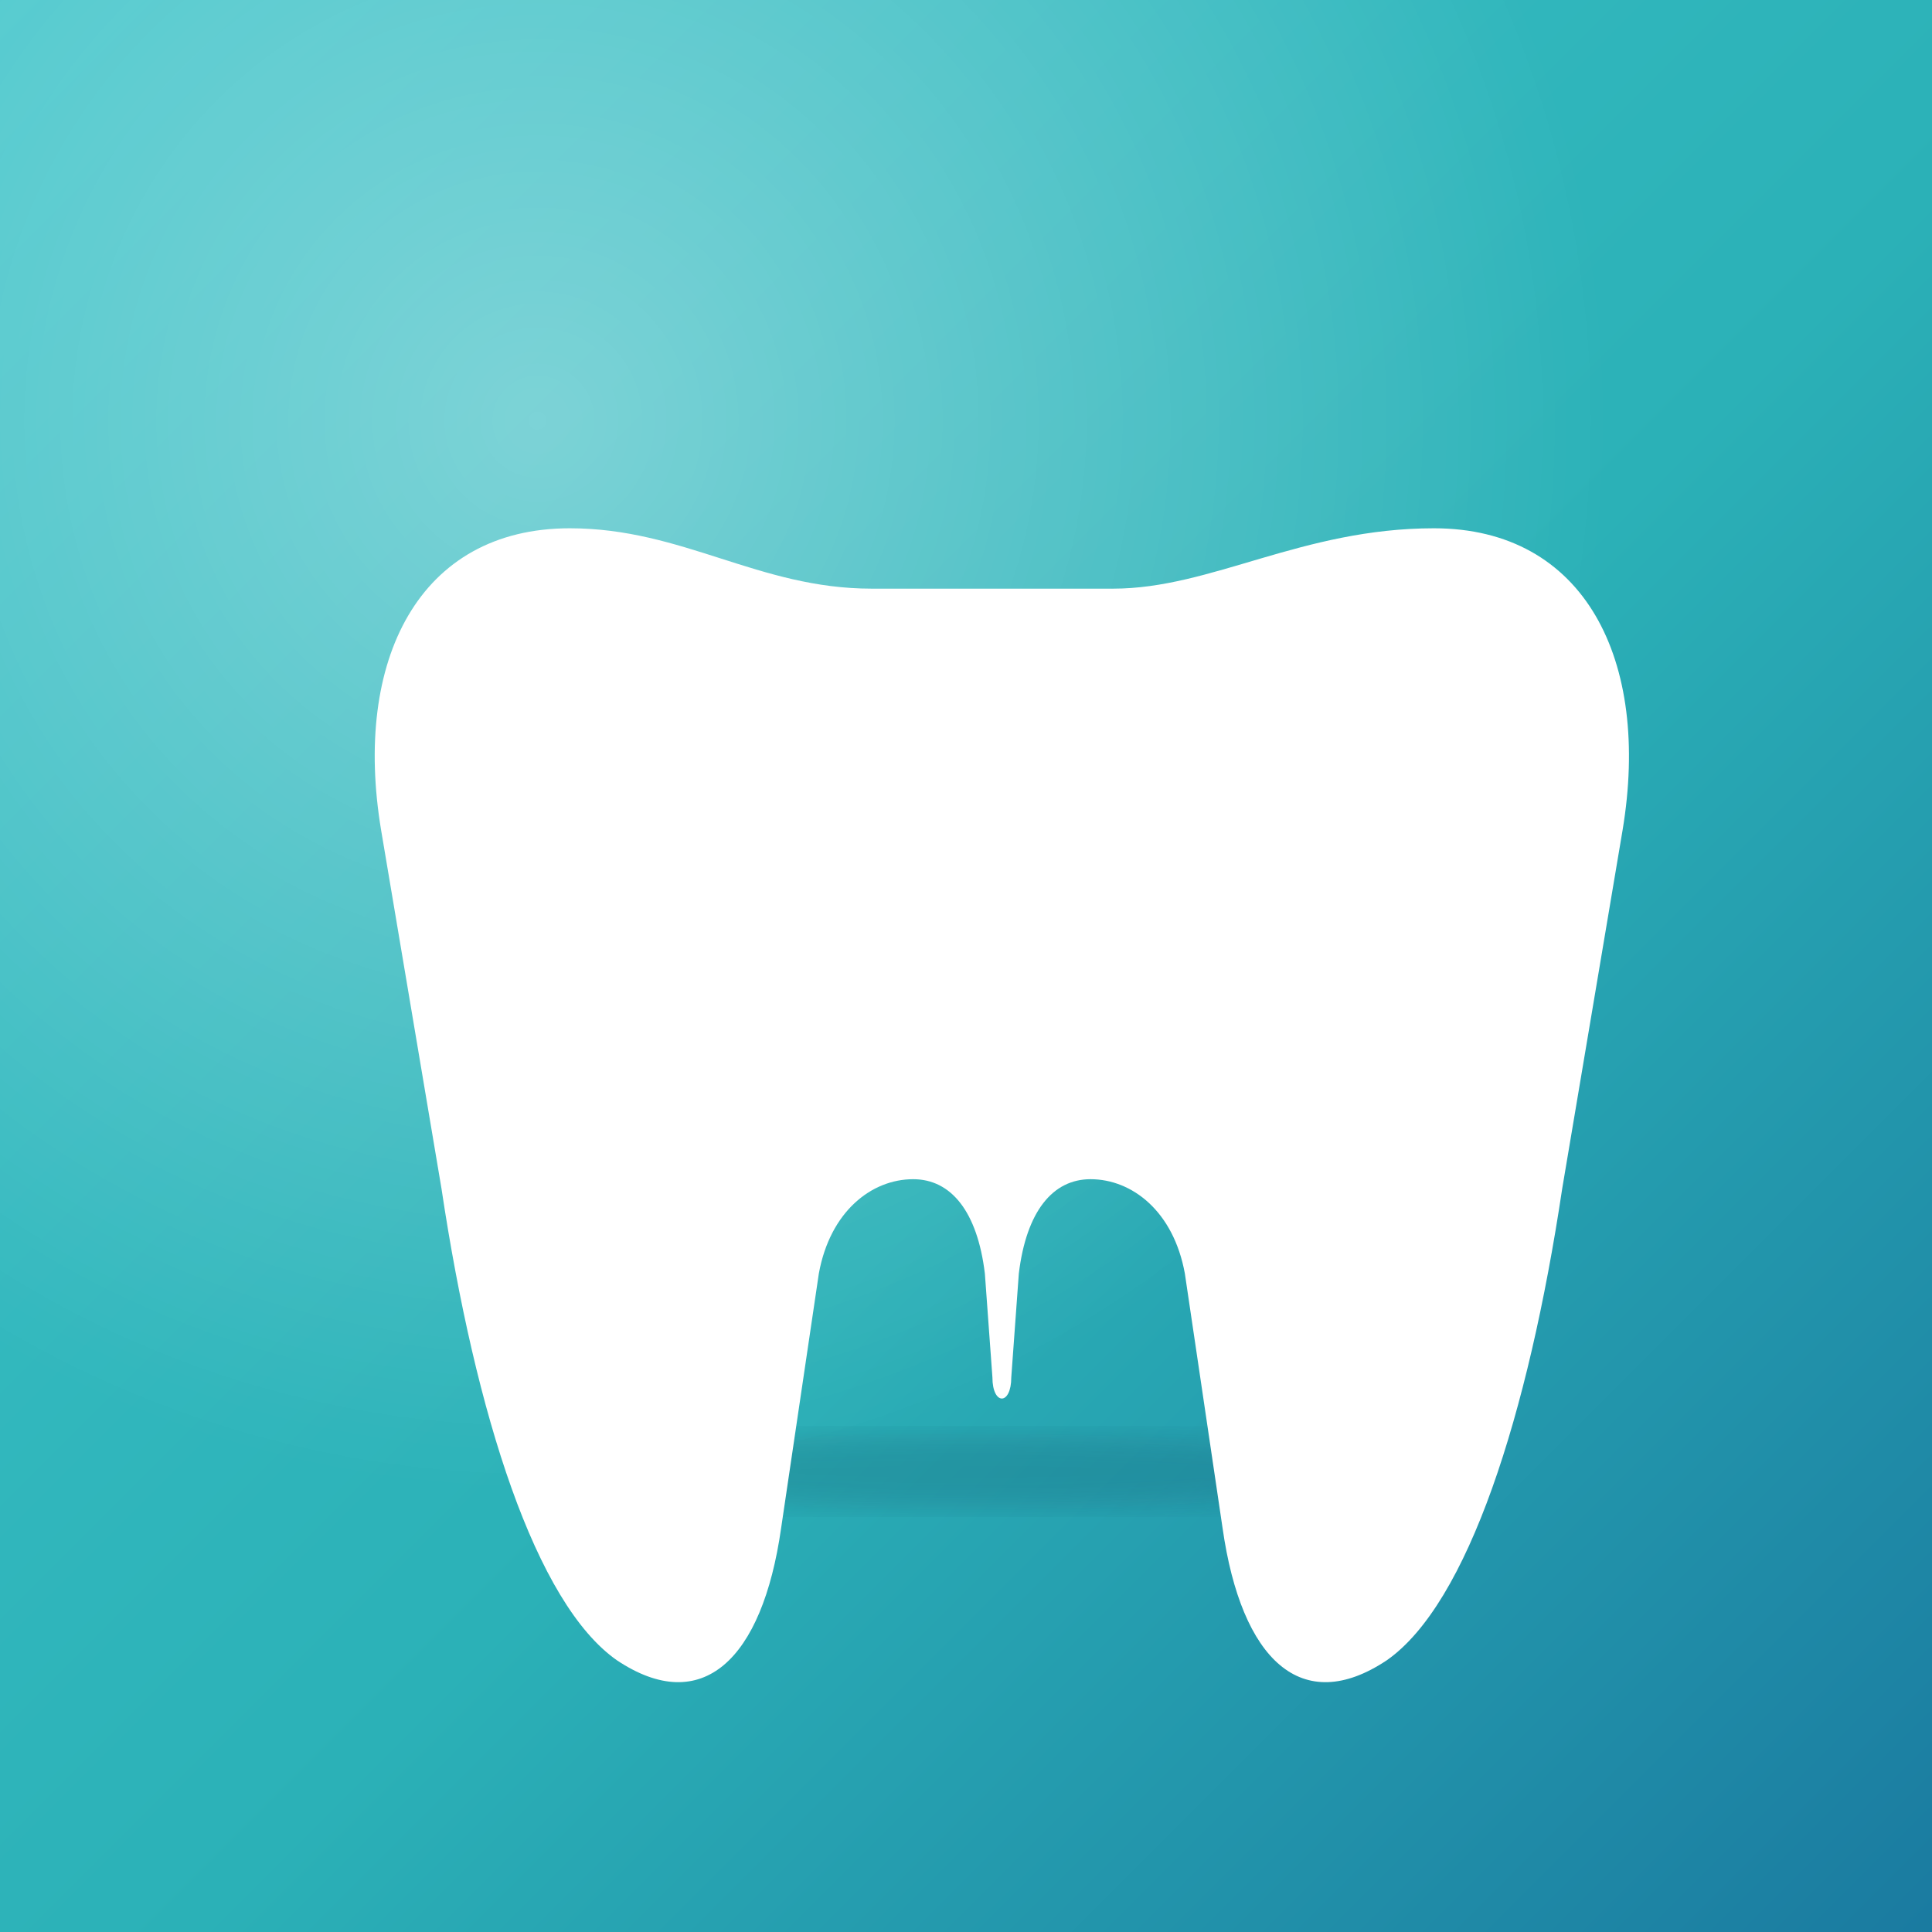
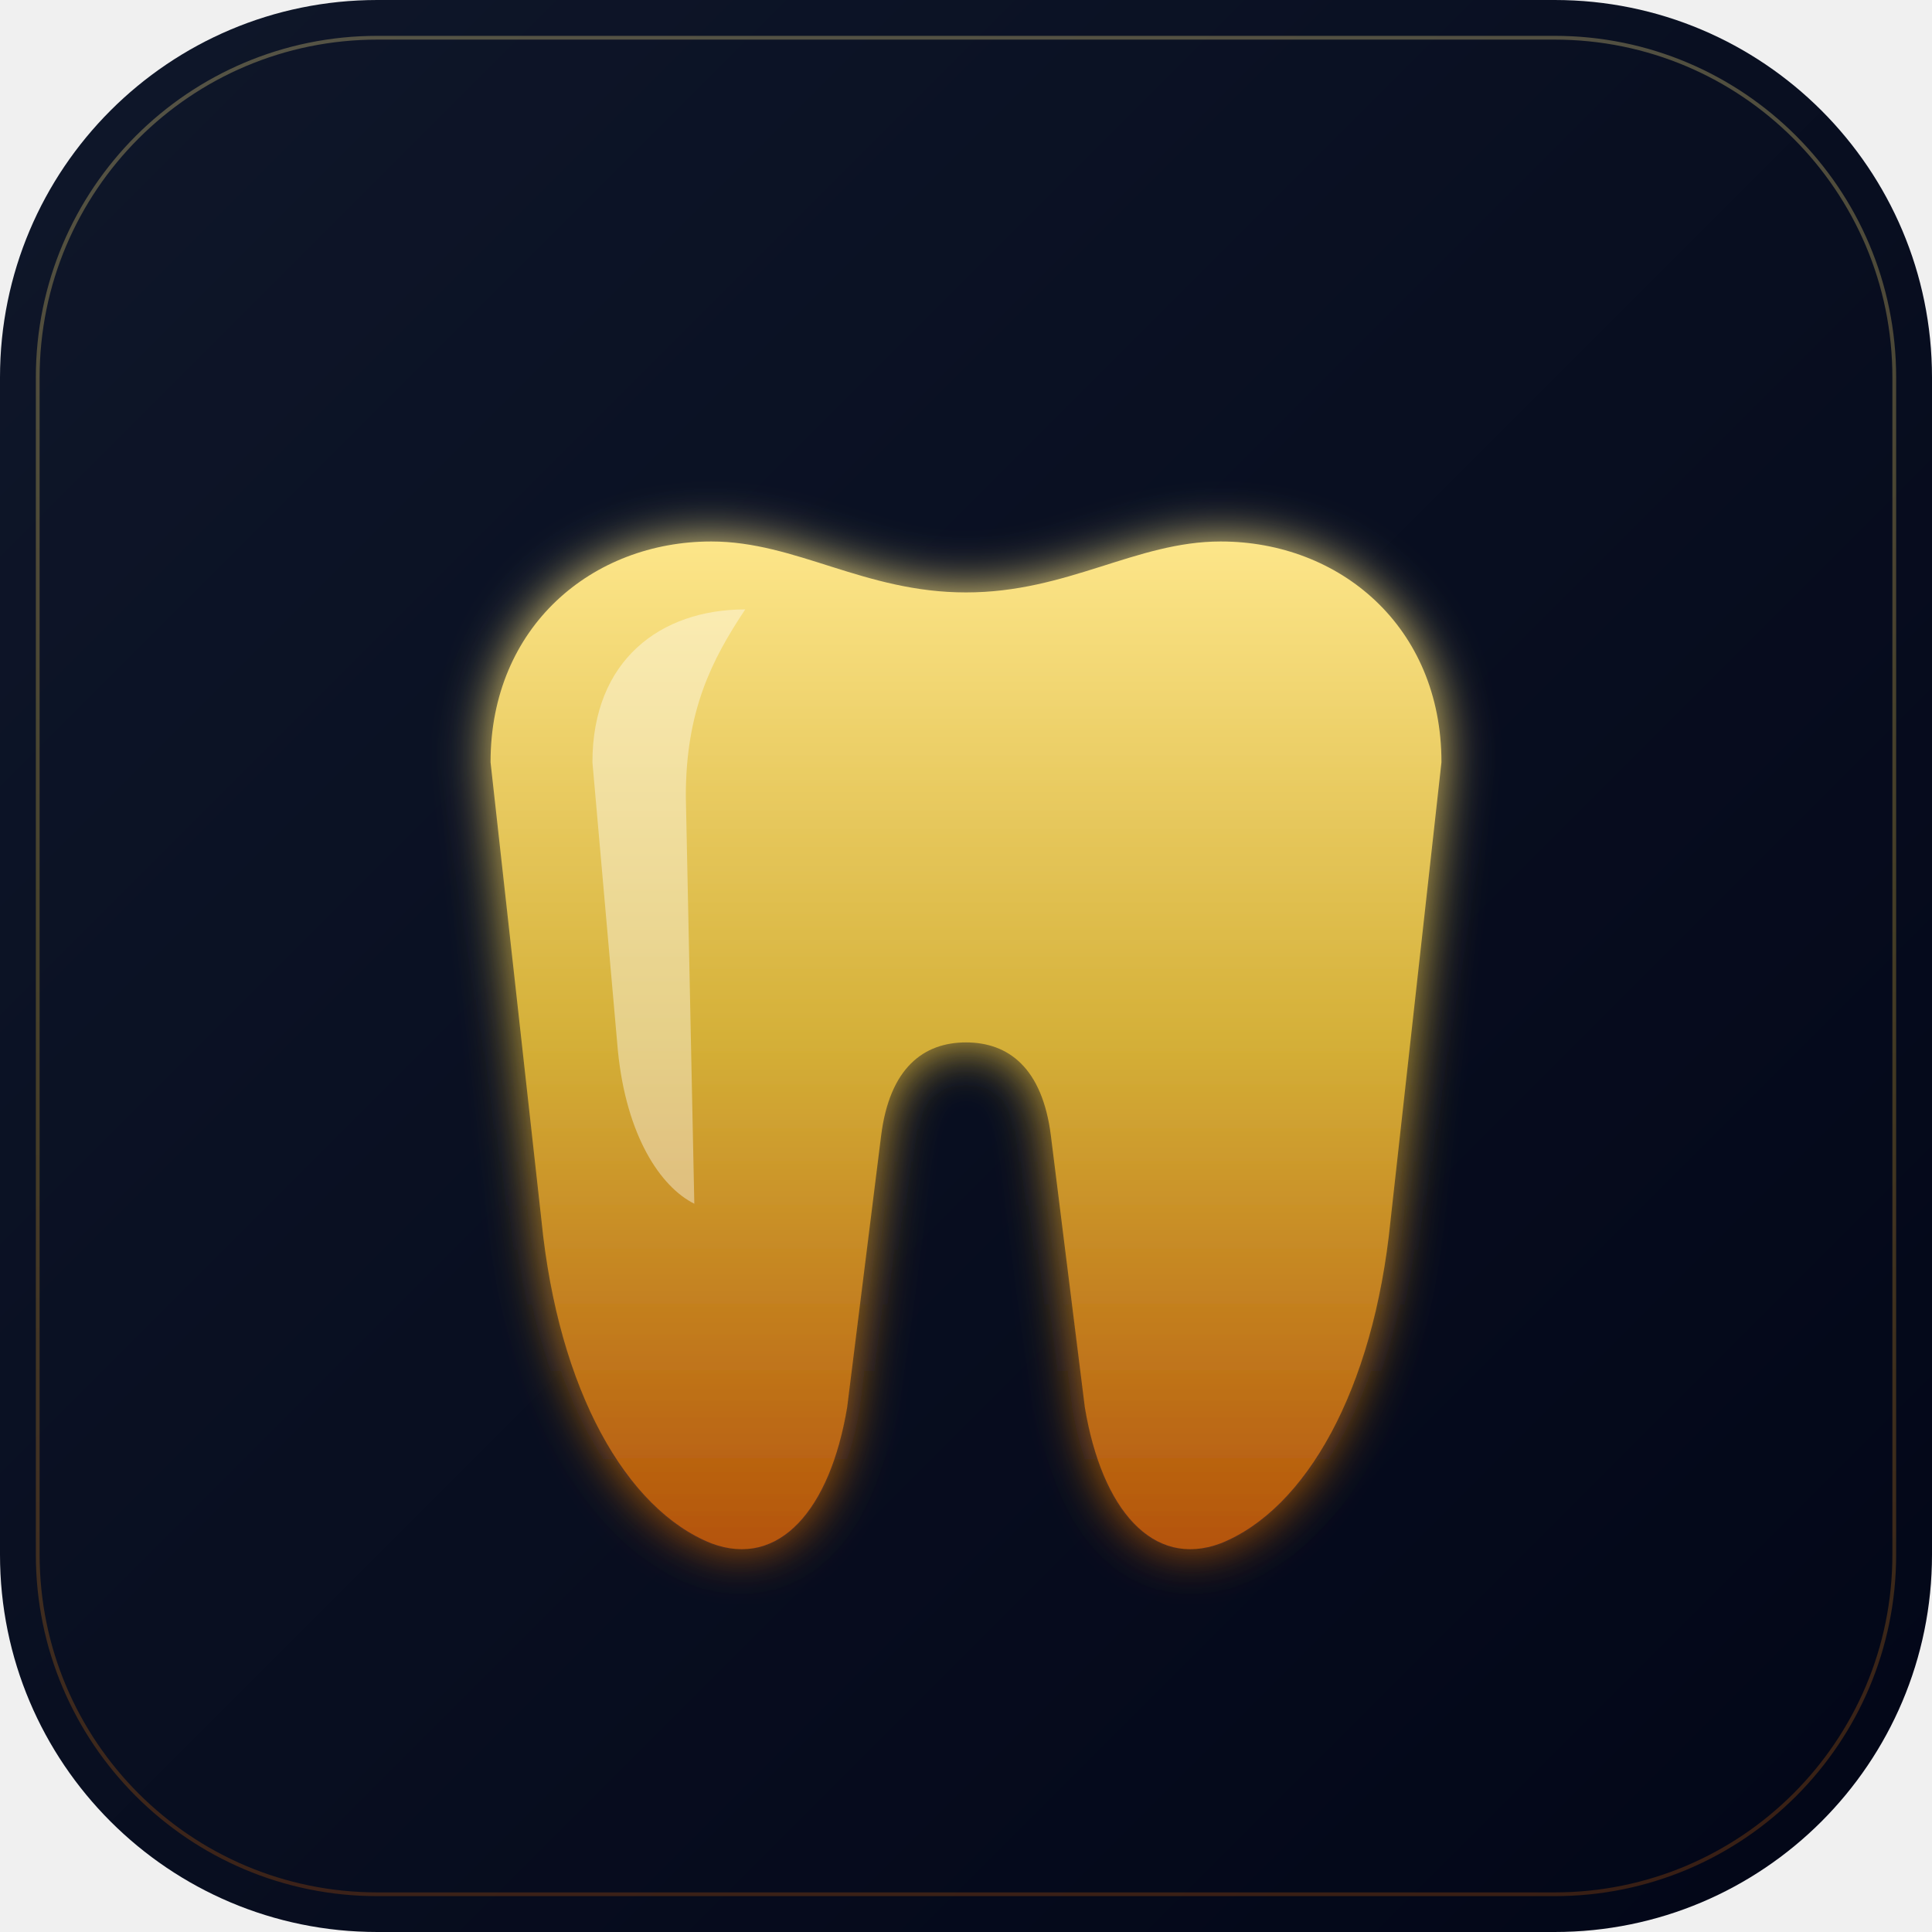
<svg xmlns="http://www.w3.org/2000/svg" width="1024" height="1024" viewBox="0 0 1024 1024">
  <defs>
-     <linearGradient id="bg" x1="0%" y1="0%" x2="100%" y2="100%">
-       <stop offset="0%" stop-color="#3FC4C9" />
-       <stop offset="55%" stop-color="#2BB1B7" />
-       <stop offset="100%" stop-color="#1A7AA0" />
+     <linearGradient id="premium-bg" x1="0%" y1="0%" x2="100%" y2="100%">
+       <stop offset="0%" stop-color="#0F172A" />
+       <stop offset="100%" stop-color="#020617" />
    </linearGradient>
-     <radialGradient id="shine" cx="28%" cy="22%" r="55%">
-       <stop offset="0%" stop-color="#FFFFFF" stop-opacity="0.35" />
-       <stop offset="100%" stop-color="#FFFFFF" stop-opacity="0" />
-     </radialGradient>
-     <filter id="soft" x="-10%" y="-10%" width="120%" height="120%">
-       <feGaussianBlur stdDeviation="8" />
+     <linearGradient id="gold-gradient" x1="0%" y1="0%" x2="0%" y2="100%">
+       <stop offset="0%" stop-color="#FDE68A" />
+       <stop offset="50%" stop-color="#D4AF37" />
+       <stop offset="100%" stop-color="#B45309" />
+     </linearGradient>
+     <filter id="glow" x="-20%" y="-20%" width="140%" height="140%">
+       <feGaussianBlur stdDeviation="15" result="blur" />
+       <feComposite in="SourceGraphic" in2="blur" operator="over" />
    </filter>
  </defs>
-   <rect width="1024" height="1024" fill="url(#bg)" />
-   <rect width="1024" height="1024" fill="url(#shine)" />
-   <ellipse cx="512" cy="780" rx="220" ry="20" fill="#0A3E54" opacity="0.18" filter="url(#soft)" />
-   <g transform="translate(512 530)">
-     <path fill="#FFFFFF" d="       M -210 -250       C -290 -250 -325 -180 -310 -90       L -278 100       C -260 220 -228 320 -185 350       C -140 380 -108 350 -98 280       L -78 145       C -72 112 -50 95 -28 95       C -8 95 6 112 10 145       L 14 200       C 14 215 24 215 24 200       L 28 145       C 32 112 46 95 66 95       C 88 95 110 112 116 145       L 136 280       C 146 350 178 380 223 350       C 266 320 298 220 316 100       L 348 -90       C 363 -180 328 -250 248 -250       C 178 -250 130 -218 78 -218       L -50 -218       C -110 -218 -150 -250 -210 -250       Z     " />
-     <path fill="#FFFFFF" opacity="0.55" d="       M -195 -195       C -240 -180 -260 -135 -245 -75       C -235 -30 -220 0 -200 -10       C -180 -20 -178 -80 -188 -130       C -195 -170 -180 -200 -195 -195 Z     " />
+   <rect width="1024" height="1024" rx="200" fill="url(#premium-bg)" />
+   <rect x="20" y="20" width="984" height="984" rx="180" fill="none" stroke="url(#gold-gradient)" stroke-width="2" opacity="0.3" />
+   <g transform="translate(512 512) scale(0.9)">
+     <path fill="url(#gold-gradient)" filter="url(#glow)" d="       M -150 -250       C -220 -250 -280 -200 -280 -120       L -250 150       C -240 250 -200 320 -150 340       C -110 355 -80 320 -70 260       L -50 100       C -45 60 -25 45 0 45       C 25 45 45 60 50 100       L 70 260       C 80 320 110 355 150 340       C 200 320 240 250 250 150       L 280 -120       C 280 -200 220 -250 150 -250       C 100 -250 60 -220 0 -220       C -60 -220 -100 -250 -150 -250       Z     " />
+     <path fill="#FFFFFF" opacity="0.4" d="       M -130 -210       C -180 -210 -220 -180 -220 -120       L -205 50       C -200 100 -180 130 -160 140       L -165 -100       C -165 -150 -150 -180 -130 -210       Z     " />
  </g>
</svg>
